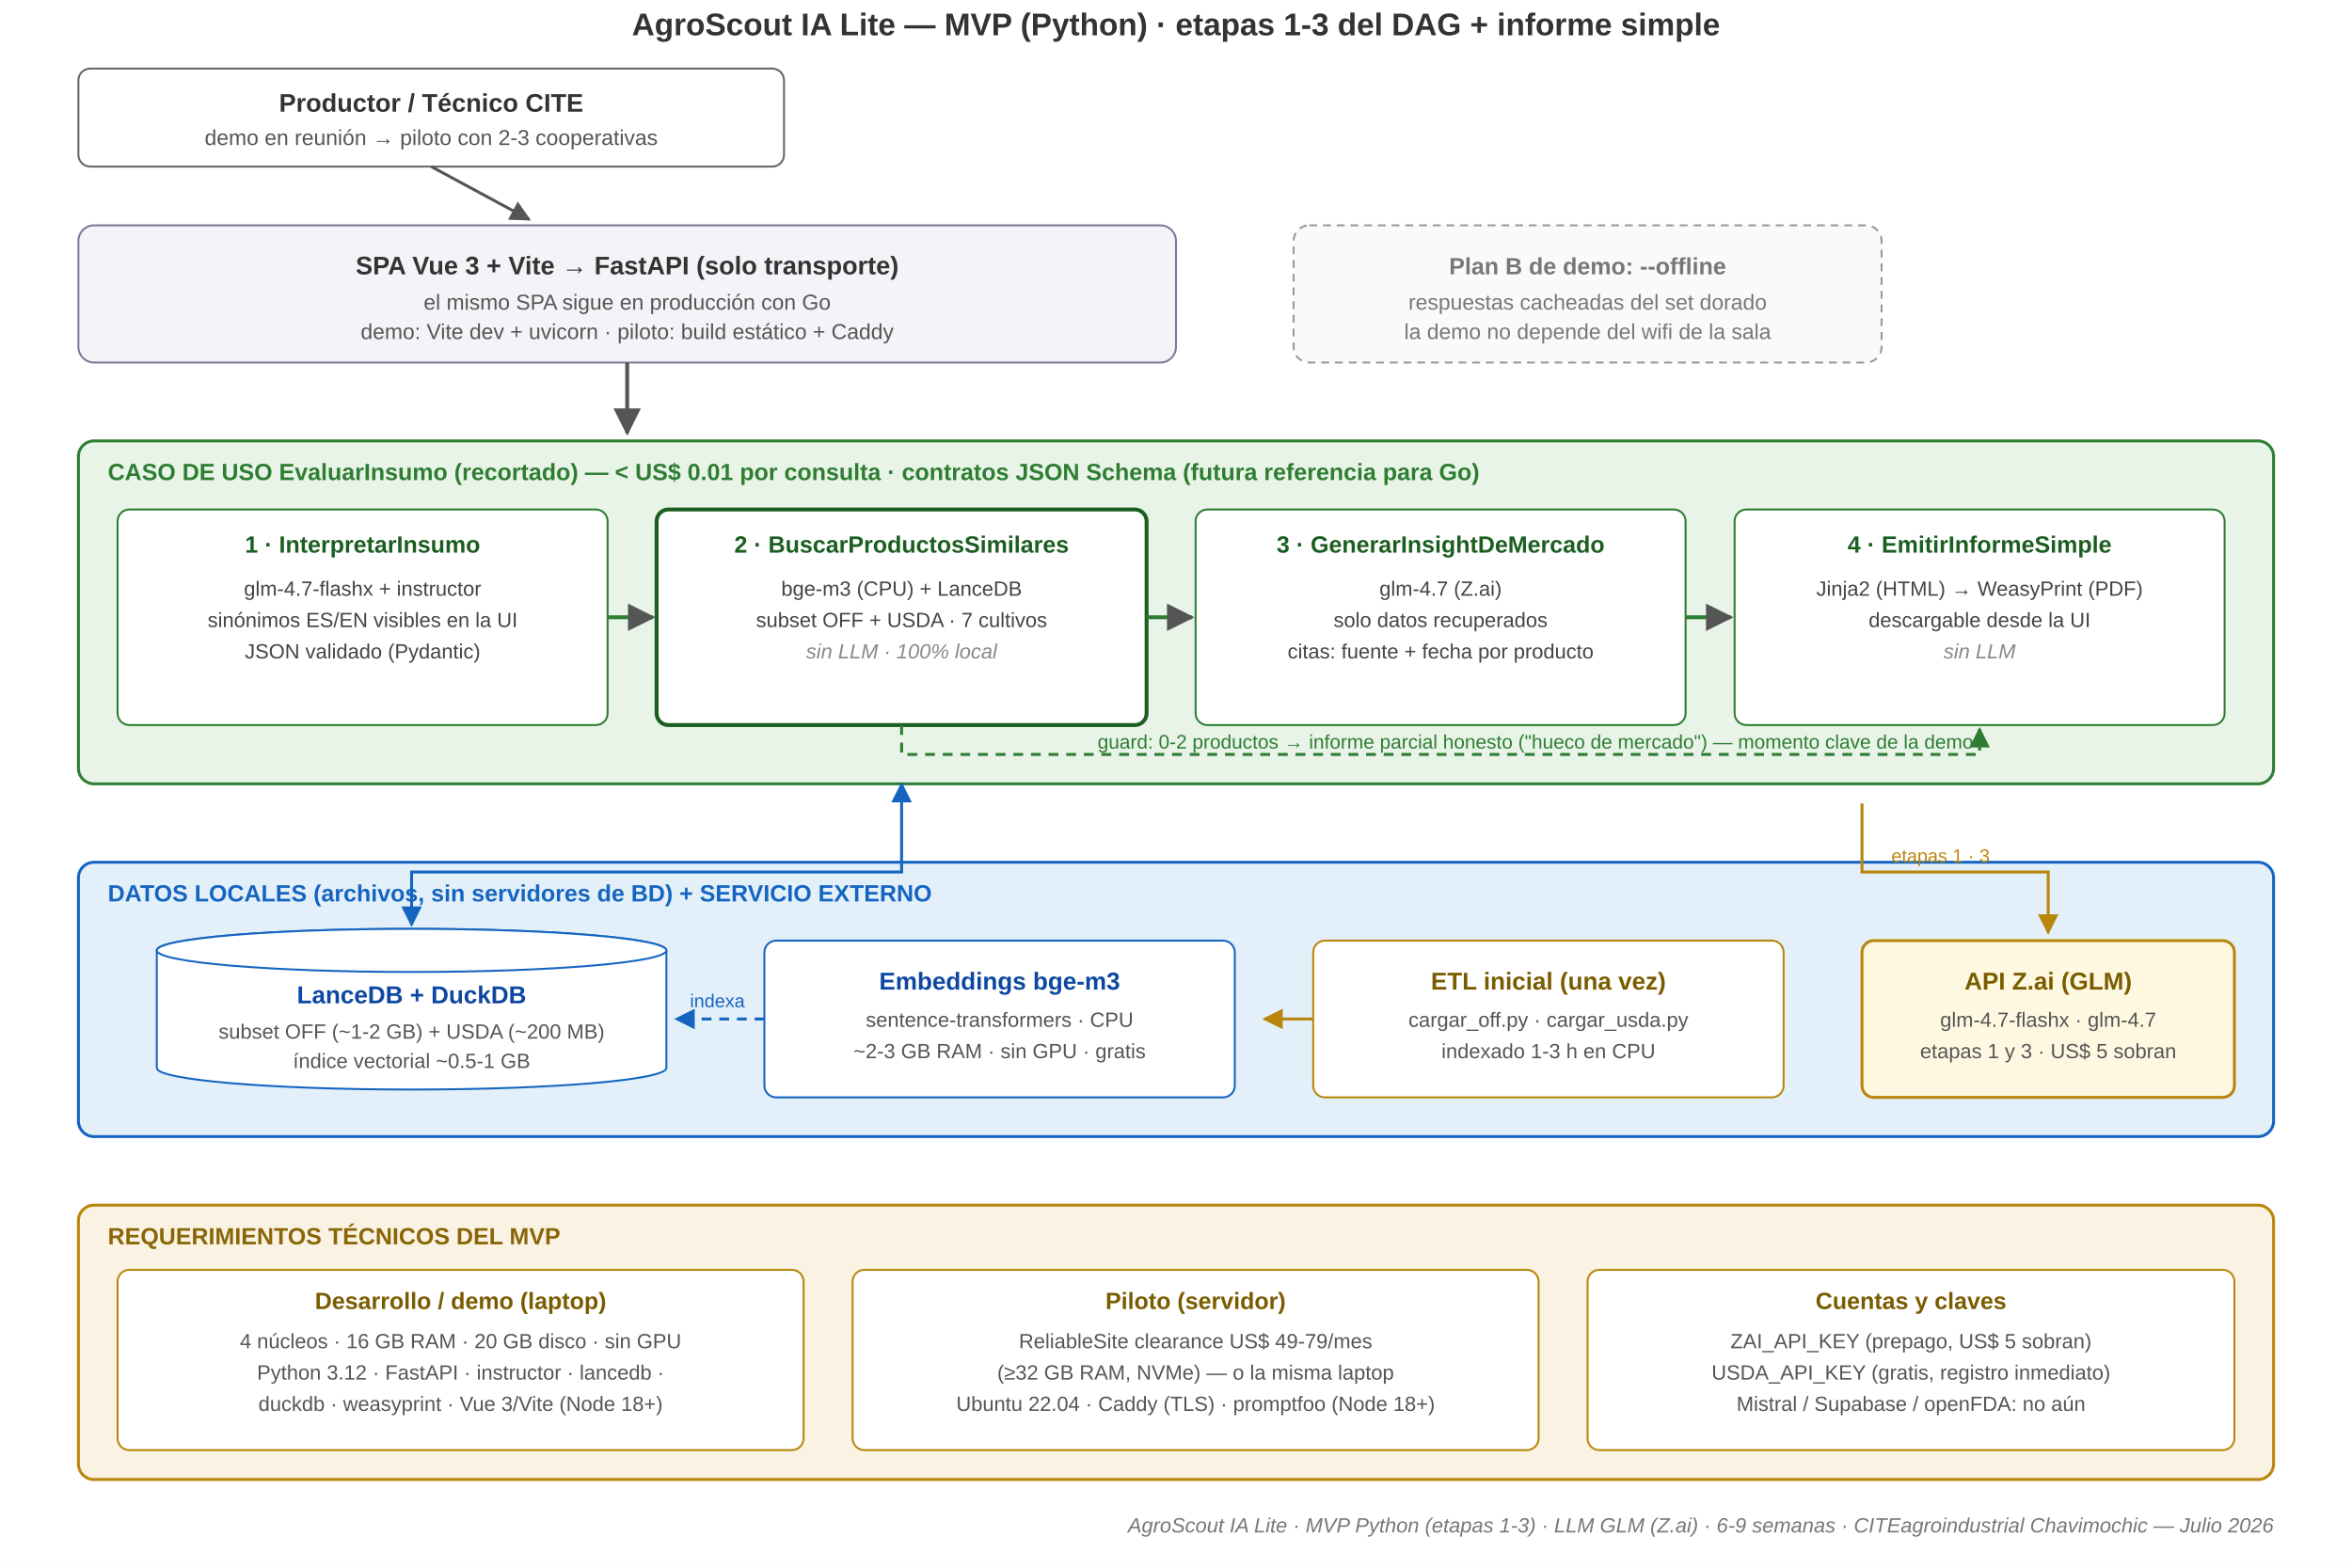
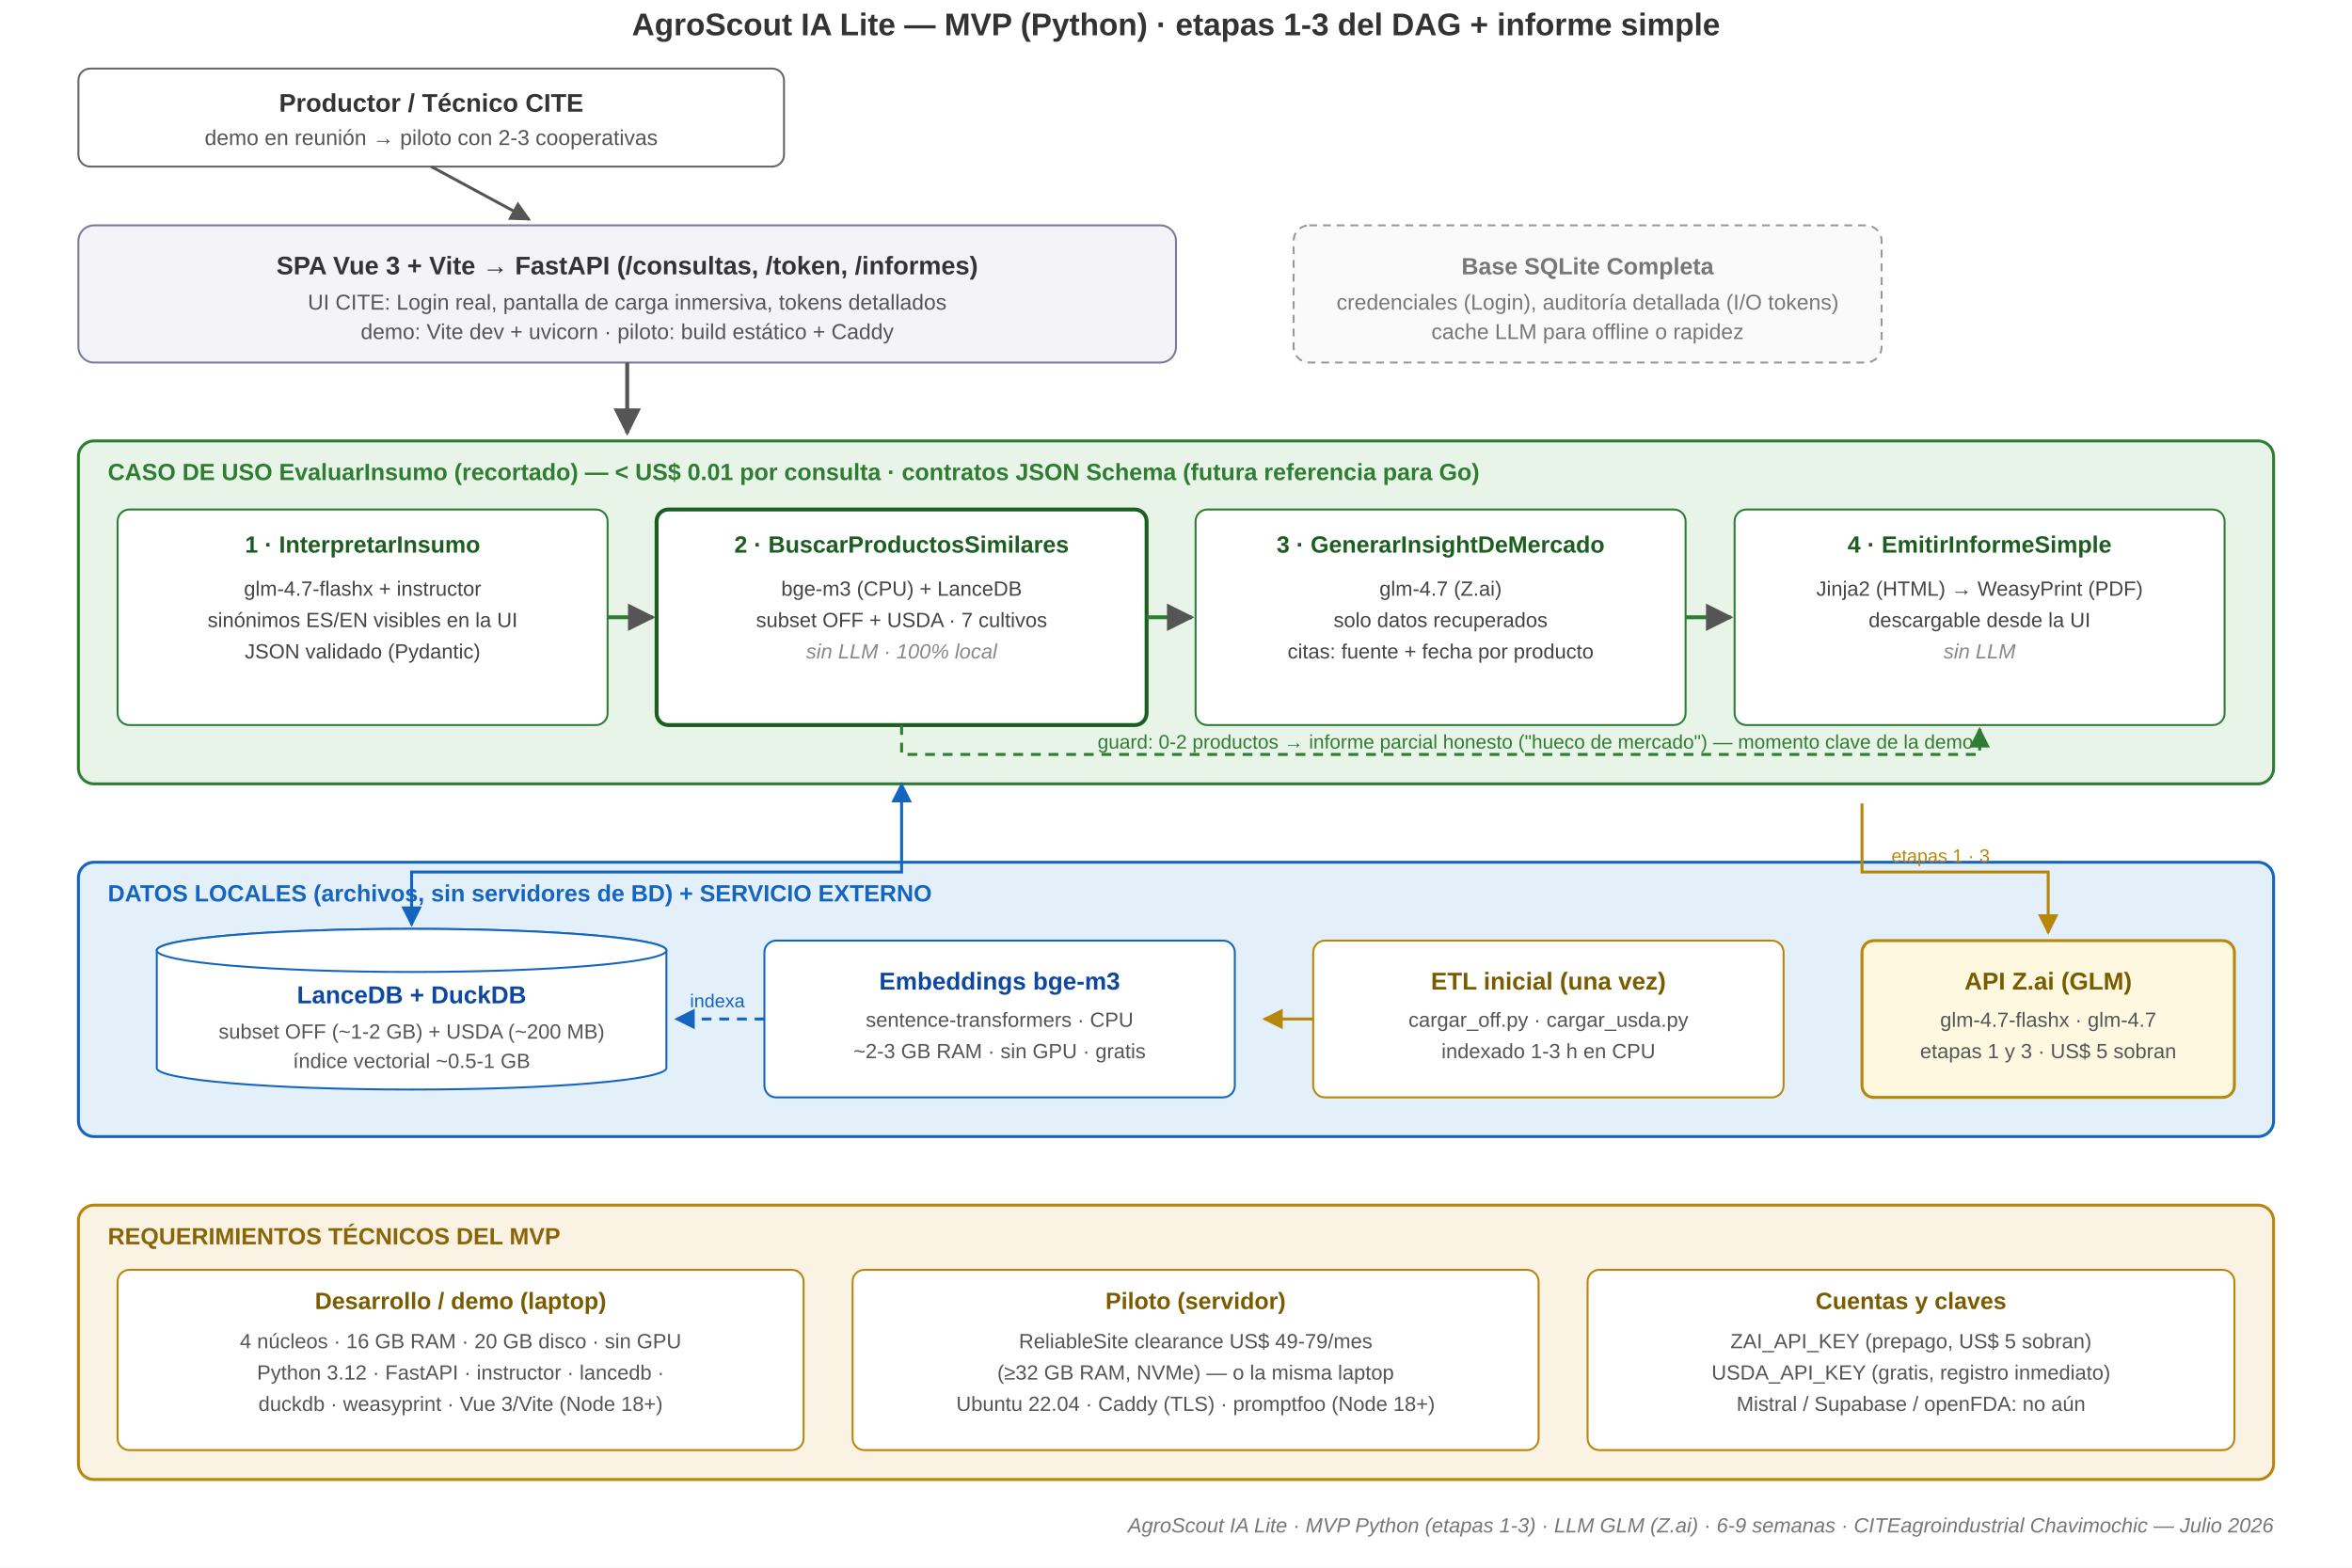
<svg xmlns="http://www.w3.org/2000/svg" viewBox="0 0 1200 800" font-family="Segoe UI, Arial, sans-serif">
  <defs>
    <marker id="arrow" viewBox="0 0 10 10" refX="9" refY="5" markerWidth="7" markerHeight="7" orient="auto-start-reverse">
      <path d="M0,0 L10,5 L0,10 z" fill="#555" />
    </marker>
    <marker id="arrowBlue" viewBox="0 0 10 10" refX="9" refY="5" markerWidth="7" markerHeight="7" orient="auto-start-reverse">
      <path d="M0,0 L10,5 L0,10 z" fill="#1565c0" />
    </marker>
    <marker id="arrowAmber" viewBox="0 0 10 10" refX="9" refY="5" markerWidth="7" markerHeight="7" orient="auto-start-reverse">
      <path d="M0,0 L10,5 L0,10 z" fill="#b8860b" />
    </marker>
    <marker id="arrowGreen" viewBox="0 0 10 10" refX="9" refY="5" markerWidth="7" markerHeight="7" orient="auto-start-reverse">
      <path d="M0,0 L10,5 L0,10 z" fill="#2e7d32" />
    </marker>
  </defs>
  <rect x="0" y="0" width="1200" height="800" fill="#ffffff" />
  <text x="600" y="18" text-anchor="middle" font-size="16" font-weight="bold" fill="#333">AgroScout IA Lite — MVP (Python) · etapas 1-3 del DAG + informe simple</text>
  <rect x="40" y="35" width="360" height="50" rx="6" fill="#fff" stroke="#666" />
  <text x="220" y="57" text-anchor="middle" font-size="13" font-weight="bold" fill="#333">Productor / Técnico CITE</text>
  <text x="220" y="74" text-anchor="middle" font-size="11" fill="#555">demo en reunión → piloto con 2-3 cooperativas</text>
  <rect x="40" y="115" width="560" height="70" rx="8" fill="#f4f4f8" stroke="#7a7a9a" />
-   <text x="320" y="140" text-anchor="middle" font-size="13" font-weight="bold" fill="#333">SPA Vue 3 + Vite → FastAPI (solo transporte)</text>
-   <text x="320" y="158" text-anchor="middle" font-size="11" fill="#555">el mismo SPA sigue en producción con Go</text>
+   <text x="320" y="140" text-anchor="middle" font-size="13" font-weight="bold" fill="#333">SPA Vue 3 + Vite → FastAPI (/consultas, /token, /informes)</text>
+   <text x="320" y="158" text-anchor="middle" font-size="11" fill="#555">UI CITE: Login real, pantalla de carga inmersiva, tokens detallados</text>
  <text x="320" y="173" text-anchor="middle" font-size="11" fill="#555">demo: Vite dev + uvicorn · piloto: build estático + Caddy</text>
  <line x1="220" y1="85" x2="270" y2="112" stroke="#555" stroke-width="1.5" marker-end="url(#arrow)" />
  <line x1="320" y1="185" x2="320" y2="221" stroke="#555" stroke-width="2" marker-end="url(#arrow)" />
  <rect x="660" y="115" width="300" height="70" rx="8" fill="#fafafa" stroke="#999" stroke-dasharray="4 3" />
-   <text x="810" y="140" text-anchor="middle" font-size="12" font-weight="bold" fill="#777">Plan B de demo: --offline</text>
-   <text x="810" y="158" text-anchor="middle" font-size="11" fill="#777">respuestas cacheadas del set dorado</text>
-   <text x="810" y="173" text-anchor="middle" font-size="11" fill="#777">la demo no depende del wifi de la sala</text>
+   <text x="810" y="140" text-anchor="middle" font-size="12" font-weight="bold" fill="#777">Base SQLite Completa</text>
+   <text x="810" y="158" text-anchor="middle" font-size="11" fill="#777">credenciales (Login), auditoría detallada (I/O tokens)</text>
+   <text x="810" y="173" text-anchor="middle" font-size="11" fill="#777">cache LLM para offline o rapidez</text>
  <rect x="40" y="225" width="1120" height="175" rx="8" fill="#e8f4e8" stroke="#2e7d32" stroke-width="1.5" />
  <text x="55" y="245" font-size="12" font-weight="bold" fill="#2e7d32">CASO DE USO EvaluarInsumo (recortado) — &lt; US$ 0.01 por consulta · contratos JSON Schema (futura referencia para Go)</text>
  <g font-size="10.5">
    <rect x="60" y="260" width="250" height="110" rx="6" fill="#fff" stroke="#2e7d32" />
    <text x="185" y="282" text-anchor="middle" font-weight="bold" font-size="12" fill="#1b5e20">1 · InterpretarInsumo</text>
    <text x="185" y="304" text-anchor="middle" fill="#444">glm-4.7-flashx + instructor</text>
    <text x="185" y="320" text-anchor="middle" fill="#444">sinónimos ES/EN visibles en la UI</text>
    <text x="185" y="336" text-anchor="middle" fill="#444">JSON validado (Pydantic)</text>
    <rect x="335" y="260" width="250" height="110" rx="6" fill="#fff" stroke="#1b5e20" stroke-width="2" />
    <text x="460" y="282" text-anchor="middle" font-weight="bold" font-size="12" fill="#1b5e20">2 · BuscarProductosSimilares</text>
    <text x="460" y="304" text-anchor="middle" fill="#444">bge-m3 (CPU) + LanceDB</text>
    <text x="460" y="320" text-anchor="middle" fill="#444">subset OFF + USDA · 7 cultivos</text>
    <text x="460" y="336" text-anchor="middle" font-style="italic" fill="#888">sin LLM · 100% local</text>
    <rect x="610" y="260" width="250" height="110" rx="6" fill="#fff" stroke="#2e7d32" />
    <text x="735" y="282" text-anchor="middle" font-weight="bold" font-size="12" fill="#1b5e20">3 · GenerarInsightDeMercado</text>
    <text x="735" y="304" text-anchor="middle" fill="#444">glm-4.7 (Z.ai)</text>
    <text x="735" y="320" text-anchor="middle" fill="#444">solo datos recuperados</text>
    <text x="735" y="336" text-anchor="middle" fill="#444">citas: fuente + fecha por producto</text>
    <rect x="885" y="260" width="250" height="110" rx="6" fill="#fff" stroke="#2e7d32" />
    <text x="1010" y="282" text-anchor="middle" font-weight="bold" font-size="12" fill="#1b5e20">4 · EmitirInformeSimple</text>
    <text x="1010" y="304" text-anchor="middle" fill="#444">Jinja2 (HTML) → WeasyPrint (PDF)</text>
    <text x="1010" y="320" text-anchor="middle" fill="#444">descargable desde la UI</text>
    <text x="1010" y="336" text-anchor="middle" font-style="italic" fill="#888">sin LLM</text>
  </g>
  <line x1="310" y1="315" x2="333" y2="315" stroke="#2e7d32" stroke-width="2" marker-end="url(#arrow)" />
  <line x1="585" y1="315" x2="608" y2="315" stroke="#2e7d32" stroke-width="2" marker-end="url(#arrow)" />
  <line x1="860" y1="315" x2="883" y2="315" stroke="#2e7d32" stroke-width="2" marker-end="url(#arrow)" />
  <path d="M460,370 V385 H1010 V372" fill="none" stroke="#2e7d32" stroke-width="1.5" stroke-dasharray="5 4" marker-end="url(#arrowGreen)" />
  <text x="560" y="382" font-size="10" fill="#2e7d32">guard: 0-2 productos → informe parcial honesto ("hueco de mercado") — momento clave de la demo</text>
  <rect x="40" y="440" width="1120" height="140" rx="8" fill="#e3f0fa" stroke="#1565c0" stroke-width="1.5" />
  <text x="55" y="460" font-size="12" font-weight="bold" fill="#1565c0">DATOS LOCALES (archivos, sin servidores de BD) + SERVICIO EXTERNO</text>
  <path d="M80,485 a130,11 0 0,1 260,0 v60 a130,11 0 0,1 -260,0 z" fill="#fff" stroke="#1565c0" />
  <ellipse cx="210" cy="485" rx="130" ry="11" fill="#fff" stroke="#1565c0" />
  <text x="210" y="512" text-anchor="middle" font-size="12.5" font-weight="bold" fill="#0d47a1">LanceDB + DuckDB</text>
  <text x="210" y="530" text-anchor="middle" font-size="10.5" fill="#555">subset OFF (~1-2 GB) + USDA (~200 MB)</text>
  <text x="210" y="545" text-anchor="middle" font-size="10.5" fill="#555">índice vectorial ~0.5-1 GB</text>
  <rect x="390" y="480" width="240" height="80" rx="6" fill="#fff" stroke="#1565c0" />
  <text x="510" y="505" text-anchor="middle" font-size="12.5" font-weight="bold" fill="#0d47a1">Embeddings bge-m3</text>
  <text x="510" y="524" text-anchor="middle" font-size="10.5" fill="#555">sentence-transformers · CPU</text>
  <text x="510" y="540" text-anchor="middle" font-size="10.5" fill="#555">~2-3 GB RAM · sin GPU · gratis</text>
  <rect x="670" y="480" width="240" height="80" rx="6" fill="#fff" stroke="#b8860b" />
  <text x="790" y="505" text-anchor="middle" font-size="12.5" font-weight="bold" fill="#7a5c00">ETL inicial (una vez)</text>
  <text x="790" y="524" text-anchor="middle" font-size="10.5" fill="#555">cargar_off.py · cargar_usda.py</text>
  <text x="790" y="540" text-anchor="middle" font-size="10.5" fill="#555">indexado 1-3 h en CPU</text>
  <rect x="950" y="480" width="190" height="80" rx="6" fill="#fff8e1" stroke="#b8860b" stroke-width="1.5" />
  <text x="1045" y="505" text-anchor="middle" font-size="12.5" font-weight="bold" fill="#7a5c00">API Z.ai (GLM)</text>
  <text x="1045" y="524" text-anchor="middle" font-size="10.5" fill="#555">glm-4.7-flashx · glm-4.7</text>
  <text x="1045" y="540" text-anchor="middle" font-size="10.5" fill="#555">etapas 1 y 3 · US$ 5 sobran</text>
  <path d="M460,400 V445 H210 V472" fill="none" stroke="#1565c0" stroke-width="1.5" marker-start="url(#arrowBlue)" marker-end="url(#arrowBlue)" />
  <path d="M390,520 H345" fill="none" stroke="#1565c0" stroke-width="1.5" stroke-dasharray="5 4" marker-end="url(#arrowBlue)" />
  <text x="352" y="514" font-size="9.5" fill="#1565c0">indexa</text>
  <path d="M670,520 H645" fill="none" stroke="#b8860b" stroke-width="1.5" marker-end="url(#arrowAmber)" />
  <path d="M950,410 V445 H1045 V476" fill="none" stroke="#b8860b" stroke-width="1.5" marker-end="url(#arrowAmber)" />
  <text x="965" y="440" font-size="9.5" fill="#b8860b">etapas 1 · 3</text>
  <rect x="40" y="615" width="1120" height="140" rx="8" fill="#faf3e3" stroke="#b8860b" stroke-width="1.5" />
  <text x="55" y="635" font-size="12" font-weight="bold" fill="#8a6508">REQUERIMIENTOS TÉCNICOS DEL MVP</text>
  <g font-size="10.5">
    <rect x="60" y="648" width="350" height="92" rx="6" fill="#fff" stroke="#b8860b" />
    <text x="235" y="668" text-anchor="middle" font-weight="bold" font-size="12" fill="#7a5c00">Desarrollo / demo (laptop)</text>
    <text x="235" y="688" text-anchor="middle" fill="#555">4 núcleos · 16 GB RAM · 20 GB disco · sin GPU</text>
    <text x="235" y="704" text-anchor="middle" fill="#555">Python 3.12 · FastAPI · instructor · lancedb ·</text>
    <text x="235" y="720" text-anchor="middle" fill="#555">duckdb · weasyprint · Vue 3/Vite (Node 18+)</text>
    <rect x="435" y="648" width="350" height="92" rx="6" fill="#fff" stroke="#b8860b" />
    <text x="610" y="668" text-anchor="middle" font-weight="bold" font-size="12" fill="#7a5c00">Piloto (servidor)</text>
    <text x="610" y="688" text-anchor="middle" fill="#555">ReliableSite clearance US$ 49-79/mes</text>
    <text x="610" y="704" text-anchor="middle" fill="#555">(≥32 GB RAM, NVMe) — o la misma laptop</text>
    <text x="610" y="720" text-anchor="middle" fill="#555">Ubuntu 22.04 · Caddy (TLS) · promptfoo (Node 18+)</text>
    <rect x="810" y="648" width="330" height="92" rx="6" fill="#fff" stroke="#b8860b" />
    <text x="975" y="668" text-anchor="middle" font-weight="bold" font-size="12" fill="#7a5c00">Cuentas y claves</text>
    <text x="975" y="688" text-anchor="middle" fill="#555">ZAI_API_KEY (prepago, US$ 5 sobran)</text>
    <text x="975" y="704" text-anchor="middle" fill="#555">USDA_API_KEY (gratis, registro inmediato)</text>
    <text x="975" y="720" text-anchor="middle" fill="#555">Mistral / Supabase / openFDA: no aún</text>
  </g>
  <text x="1160" y="782" text-anchor="end" font-size="10.5" font-style="italic" fill="#777">AgroScout IA Lite · MVP Python (etapas 1-3) · LLM GLM (Z.ai) · 6-9 semanas · CITEagroindustrial Chavimochic — Julio 2026</text>
</svg>
